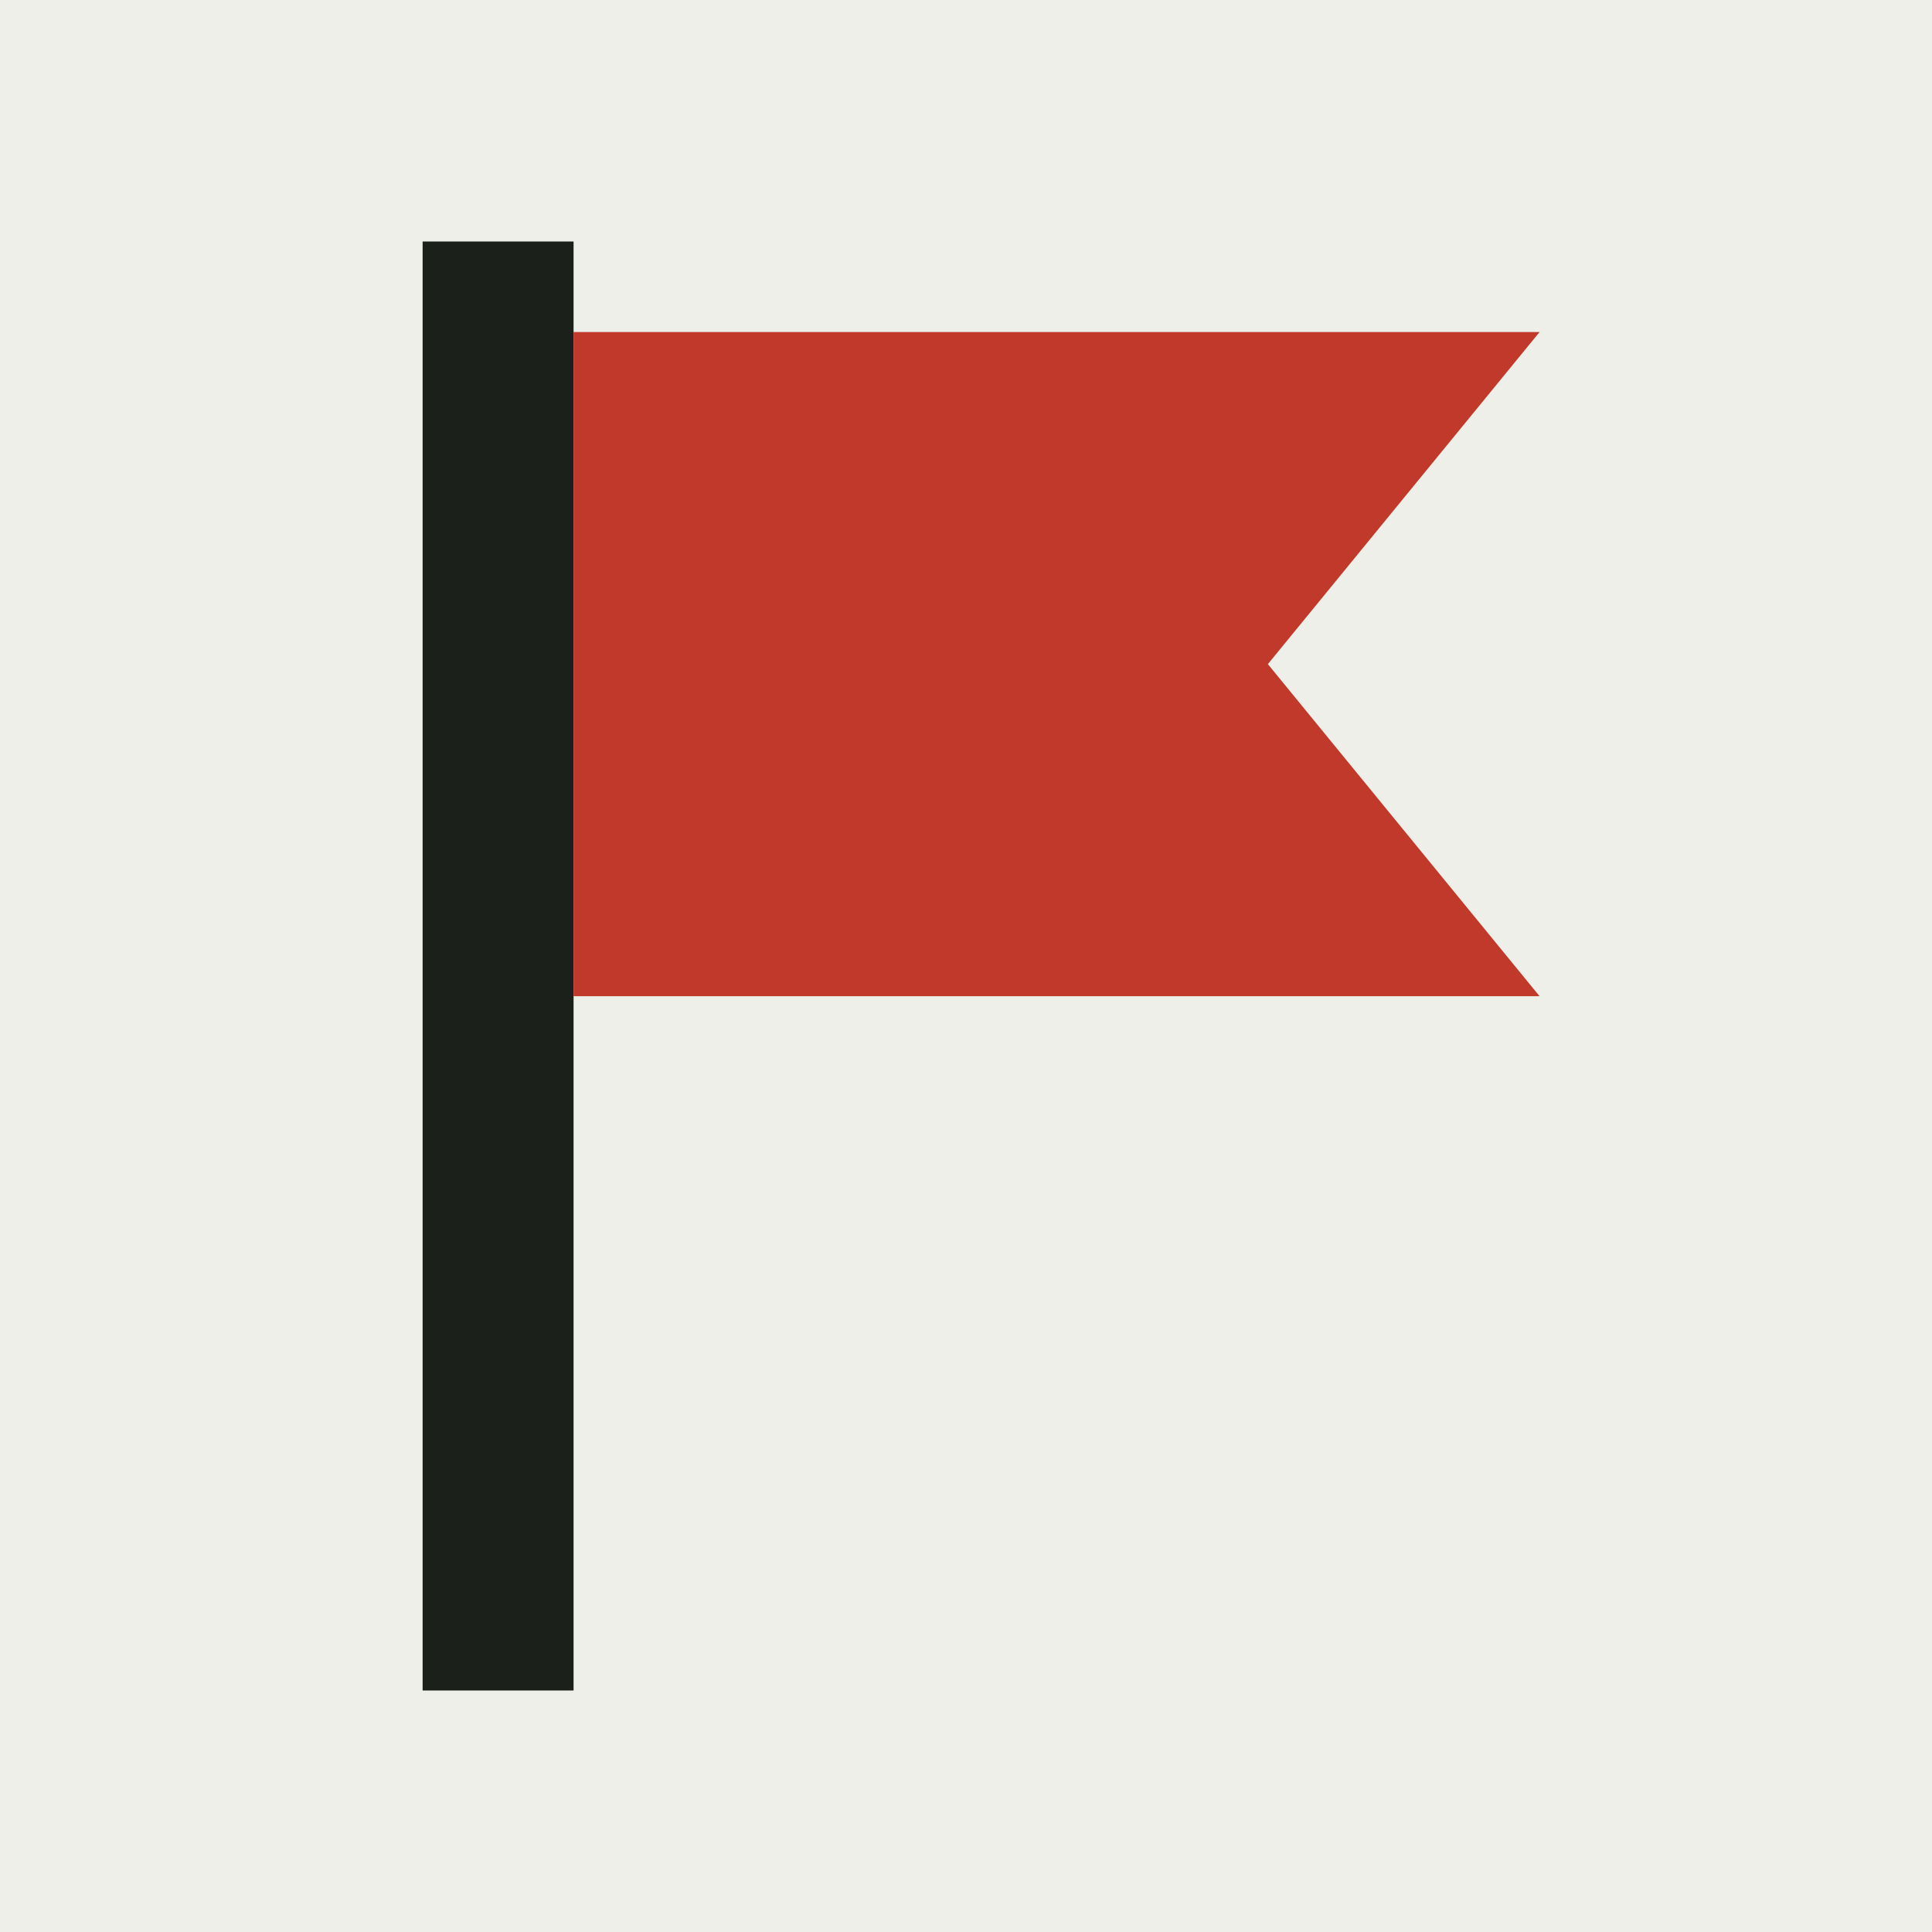
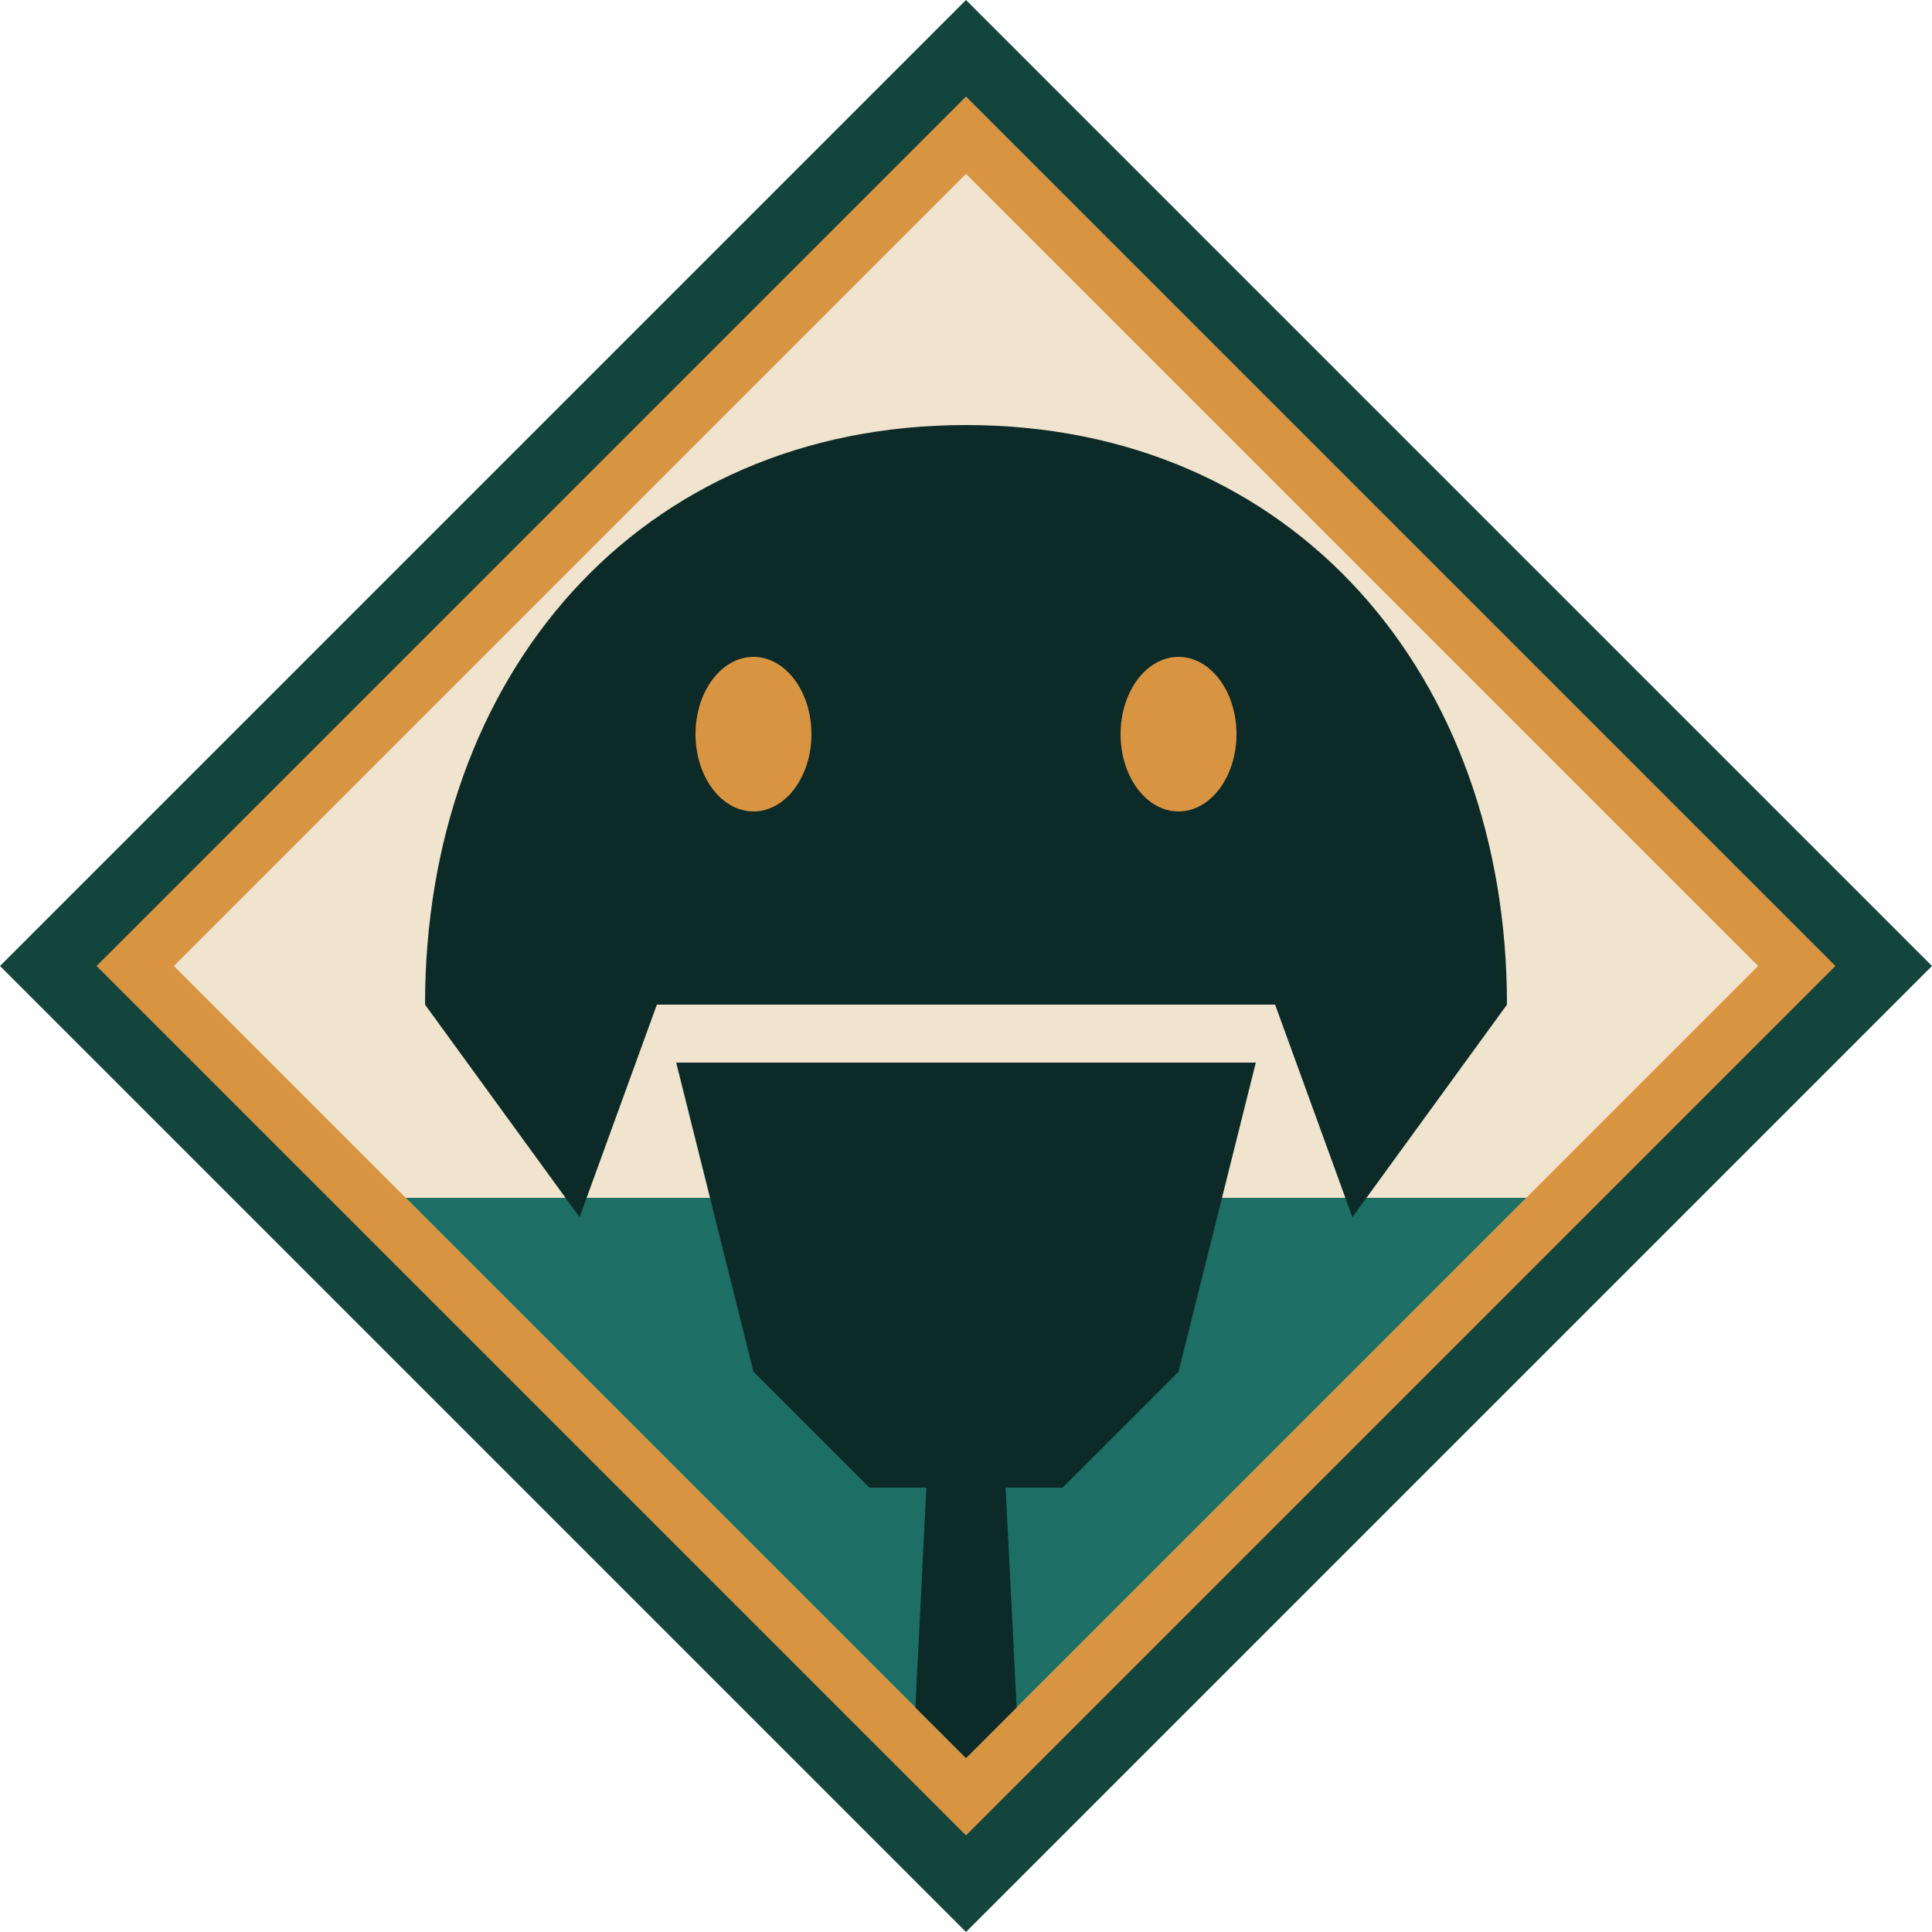
- <svg xmlns="http://www.w3.org/2000/svg" viewBox="0 0 32 32">
-   <rect width="32" height="32" fill="#EDEFE8" />
-   <rect x="7" y="4" width="2.5" height="24" fill="#1B211A" />
-   <path d="M9.5 5.5h16l-4.5 5.5 4.5 5.5h-16z" fill="#C0392B" />
+ <svg xmlns="http://www.w3.org/2000/svg" viewBox="0 0 100 100">
+   <defs>
+     <clipPath id="c">
+       <path d="M50 9 L91 50 L50 91 L9 50 Z" />
+     </clipPath>
+   </defs>
+   <path d="M50 0 L100 50 L50 100 L0 50 Z" fill="#14453D" />
+   <path d="M50 5 L95 50 L50 95 L5 50 Z" fill="#D99441" />
+   <g clip-path="url(#c)">
+     <rect width="100" height="100" fill="#F0E4CE" />
+     <rect y="62" width="100" height="38" fill="#1D6E64" />
+     <g fill="#0C2A27">
+       <path d="M50 22c17 0 28 13 28 30l-8 11-4-11H34l-4 11-8-11c0-17 11-30 28-30z" />
+       <path d="M35 55h30l-4 16-6 6h-10l-6-6z" />
+       <path d="M48 76h4l1 20h-6z" />
+     </g>
+     <ellipse cx="39" cy="38" rx="3" ry="4" fill="#D99441" />
+     <ellipse cx="61" cy="38" rx="3" ry="4" fill="#D99441" />
+   </g>
</svg>
